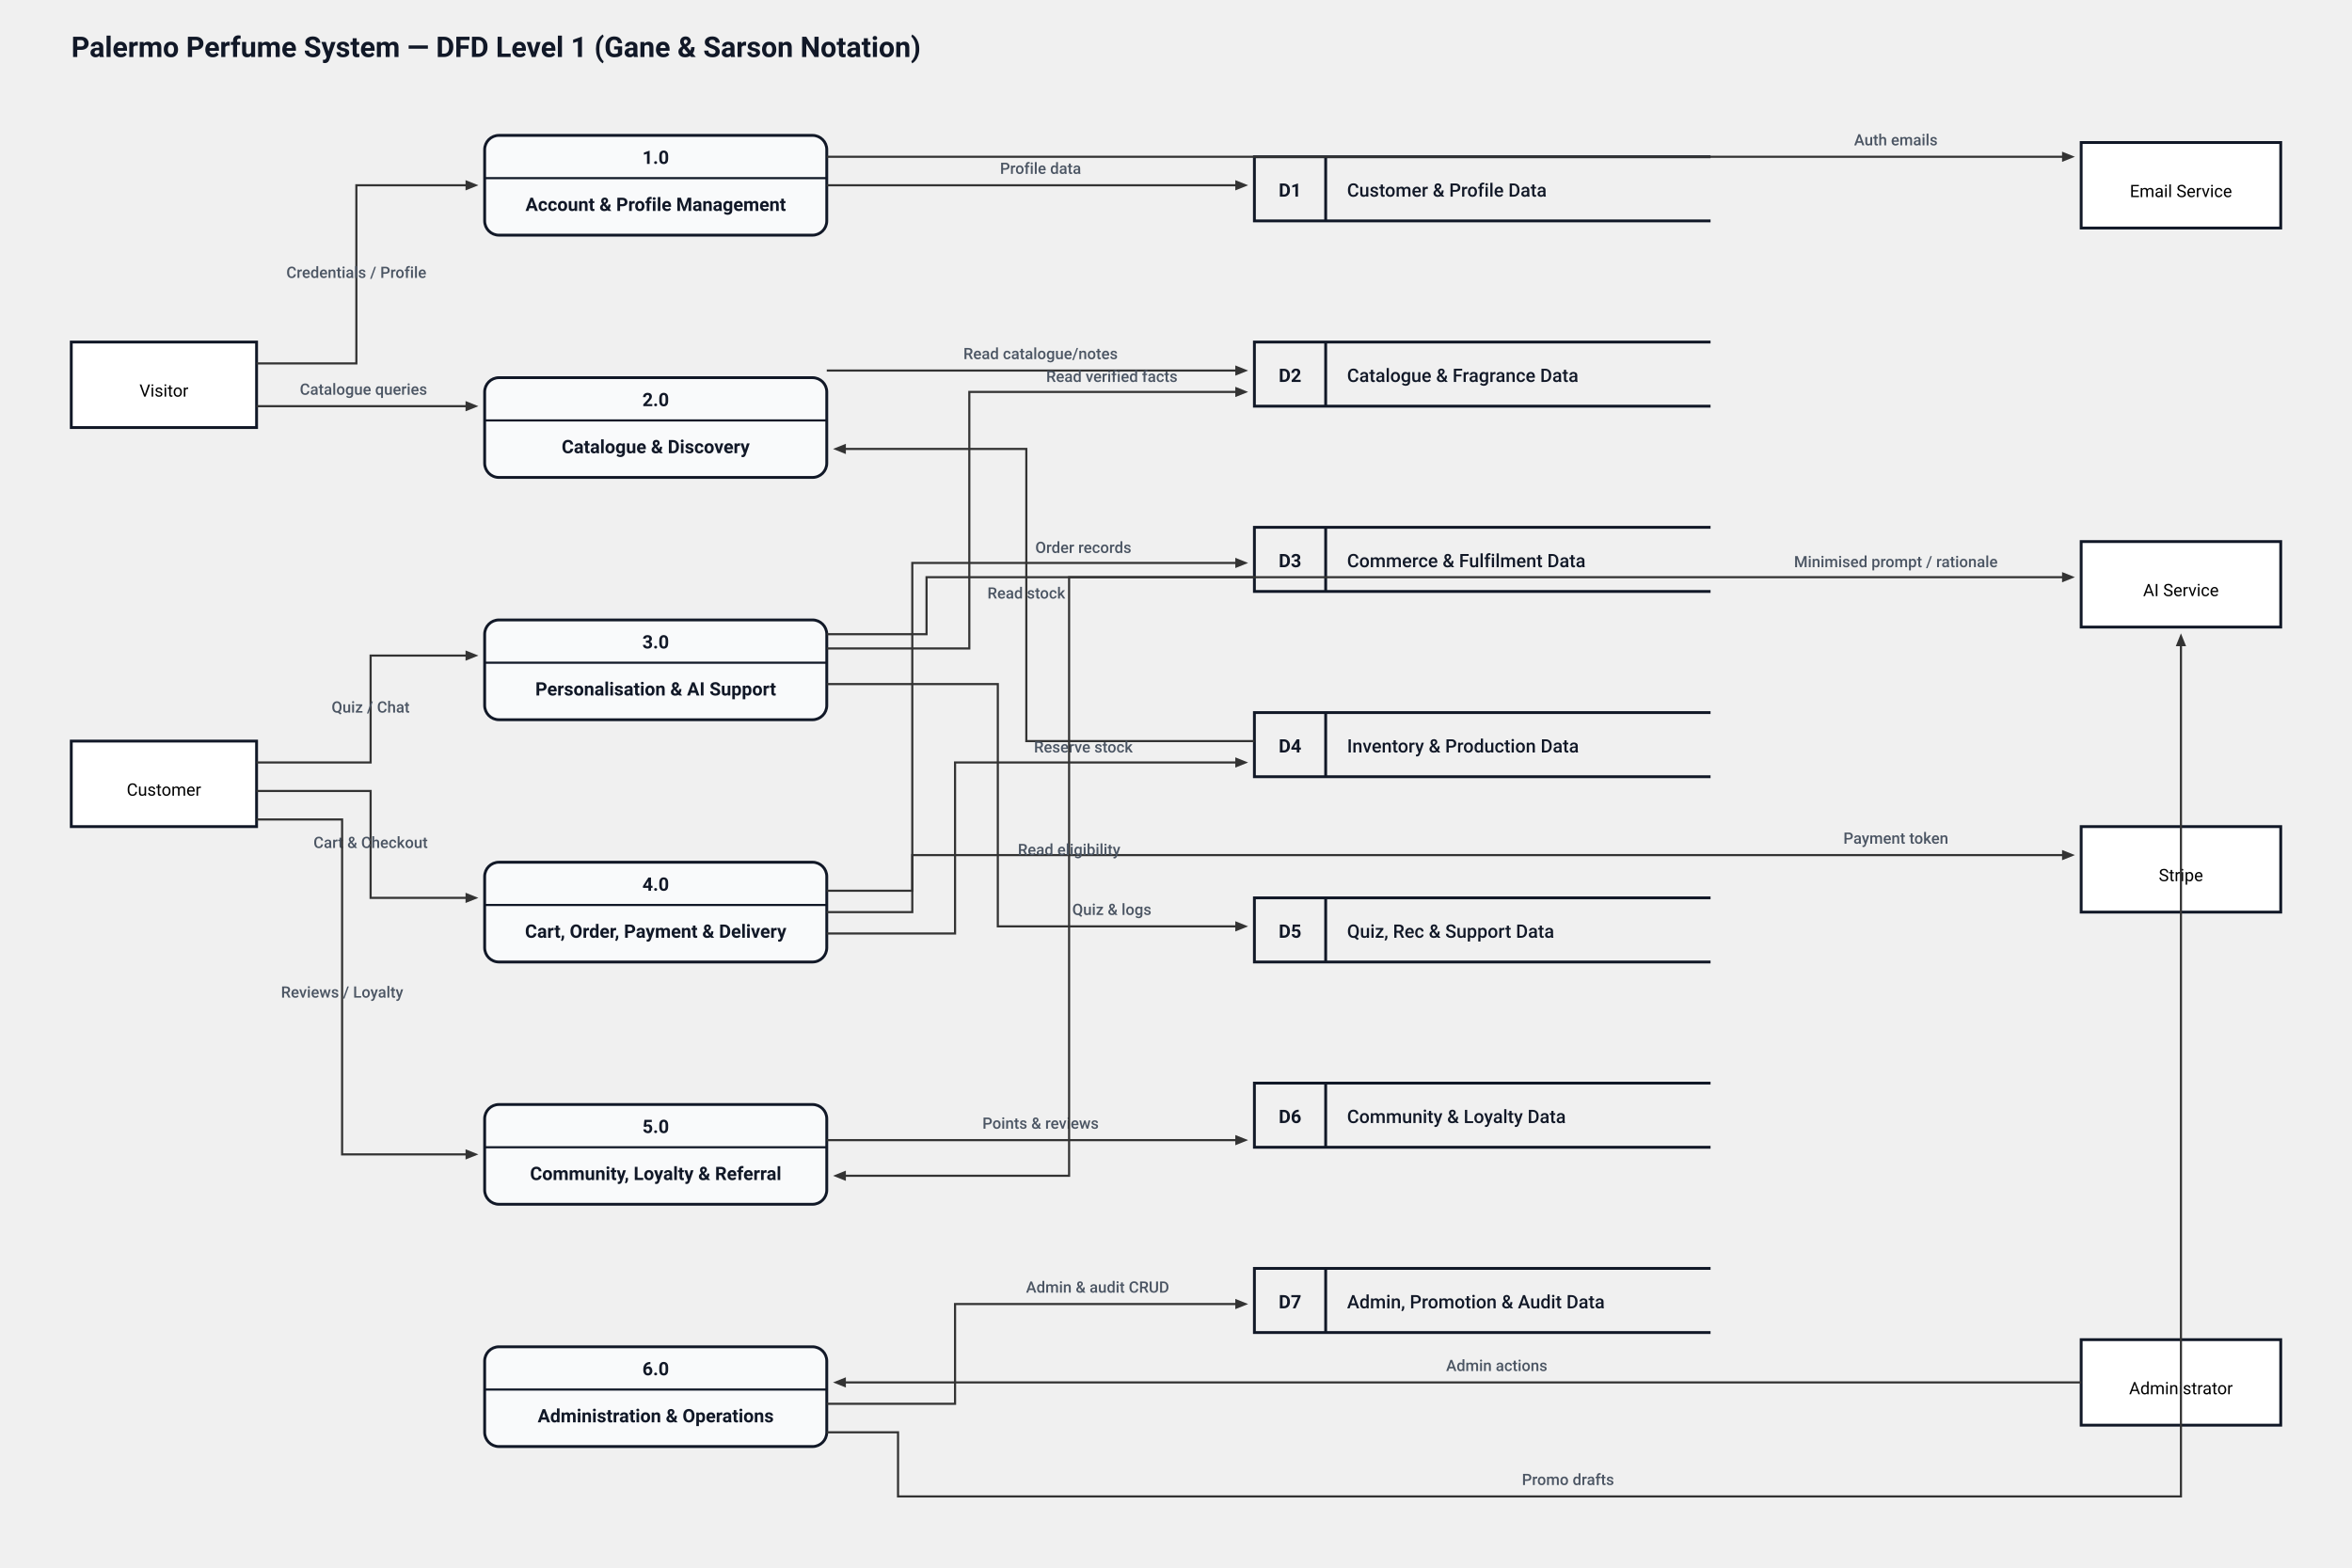
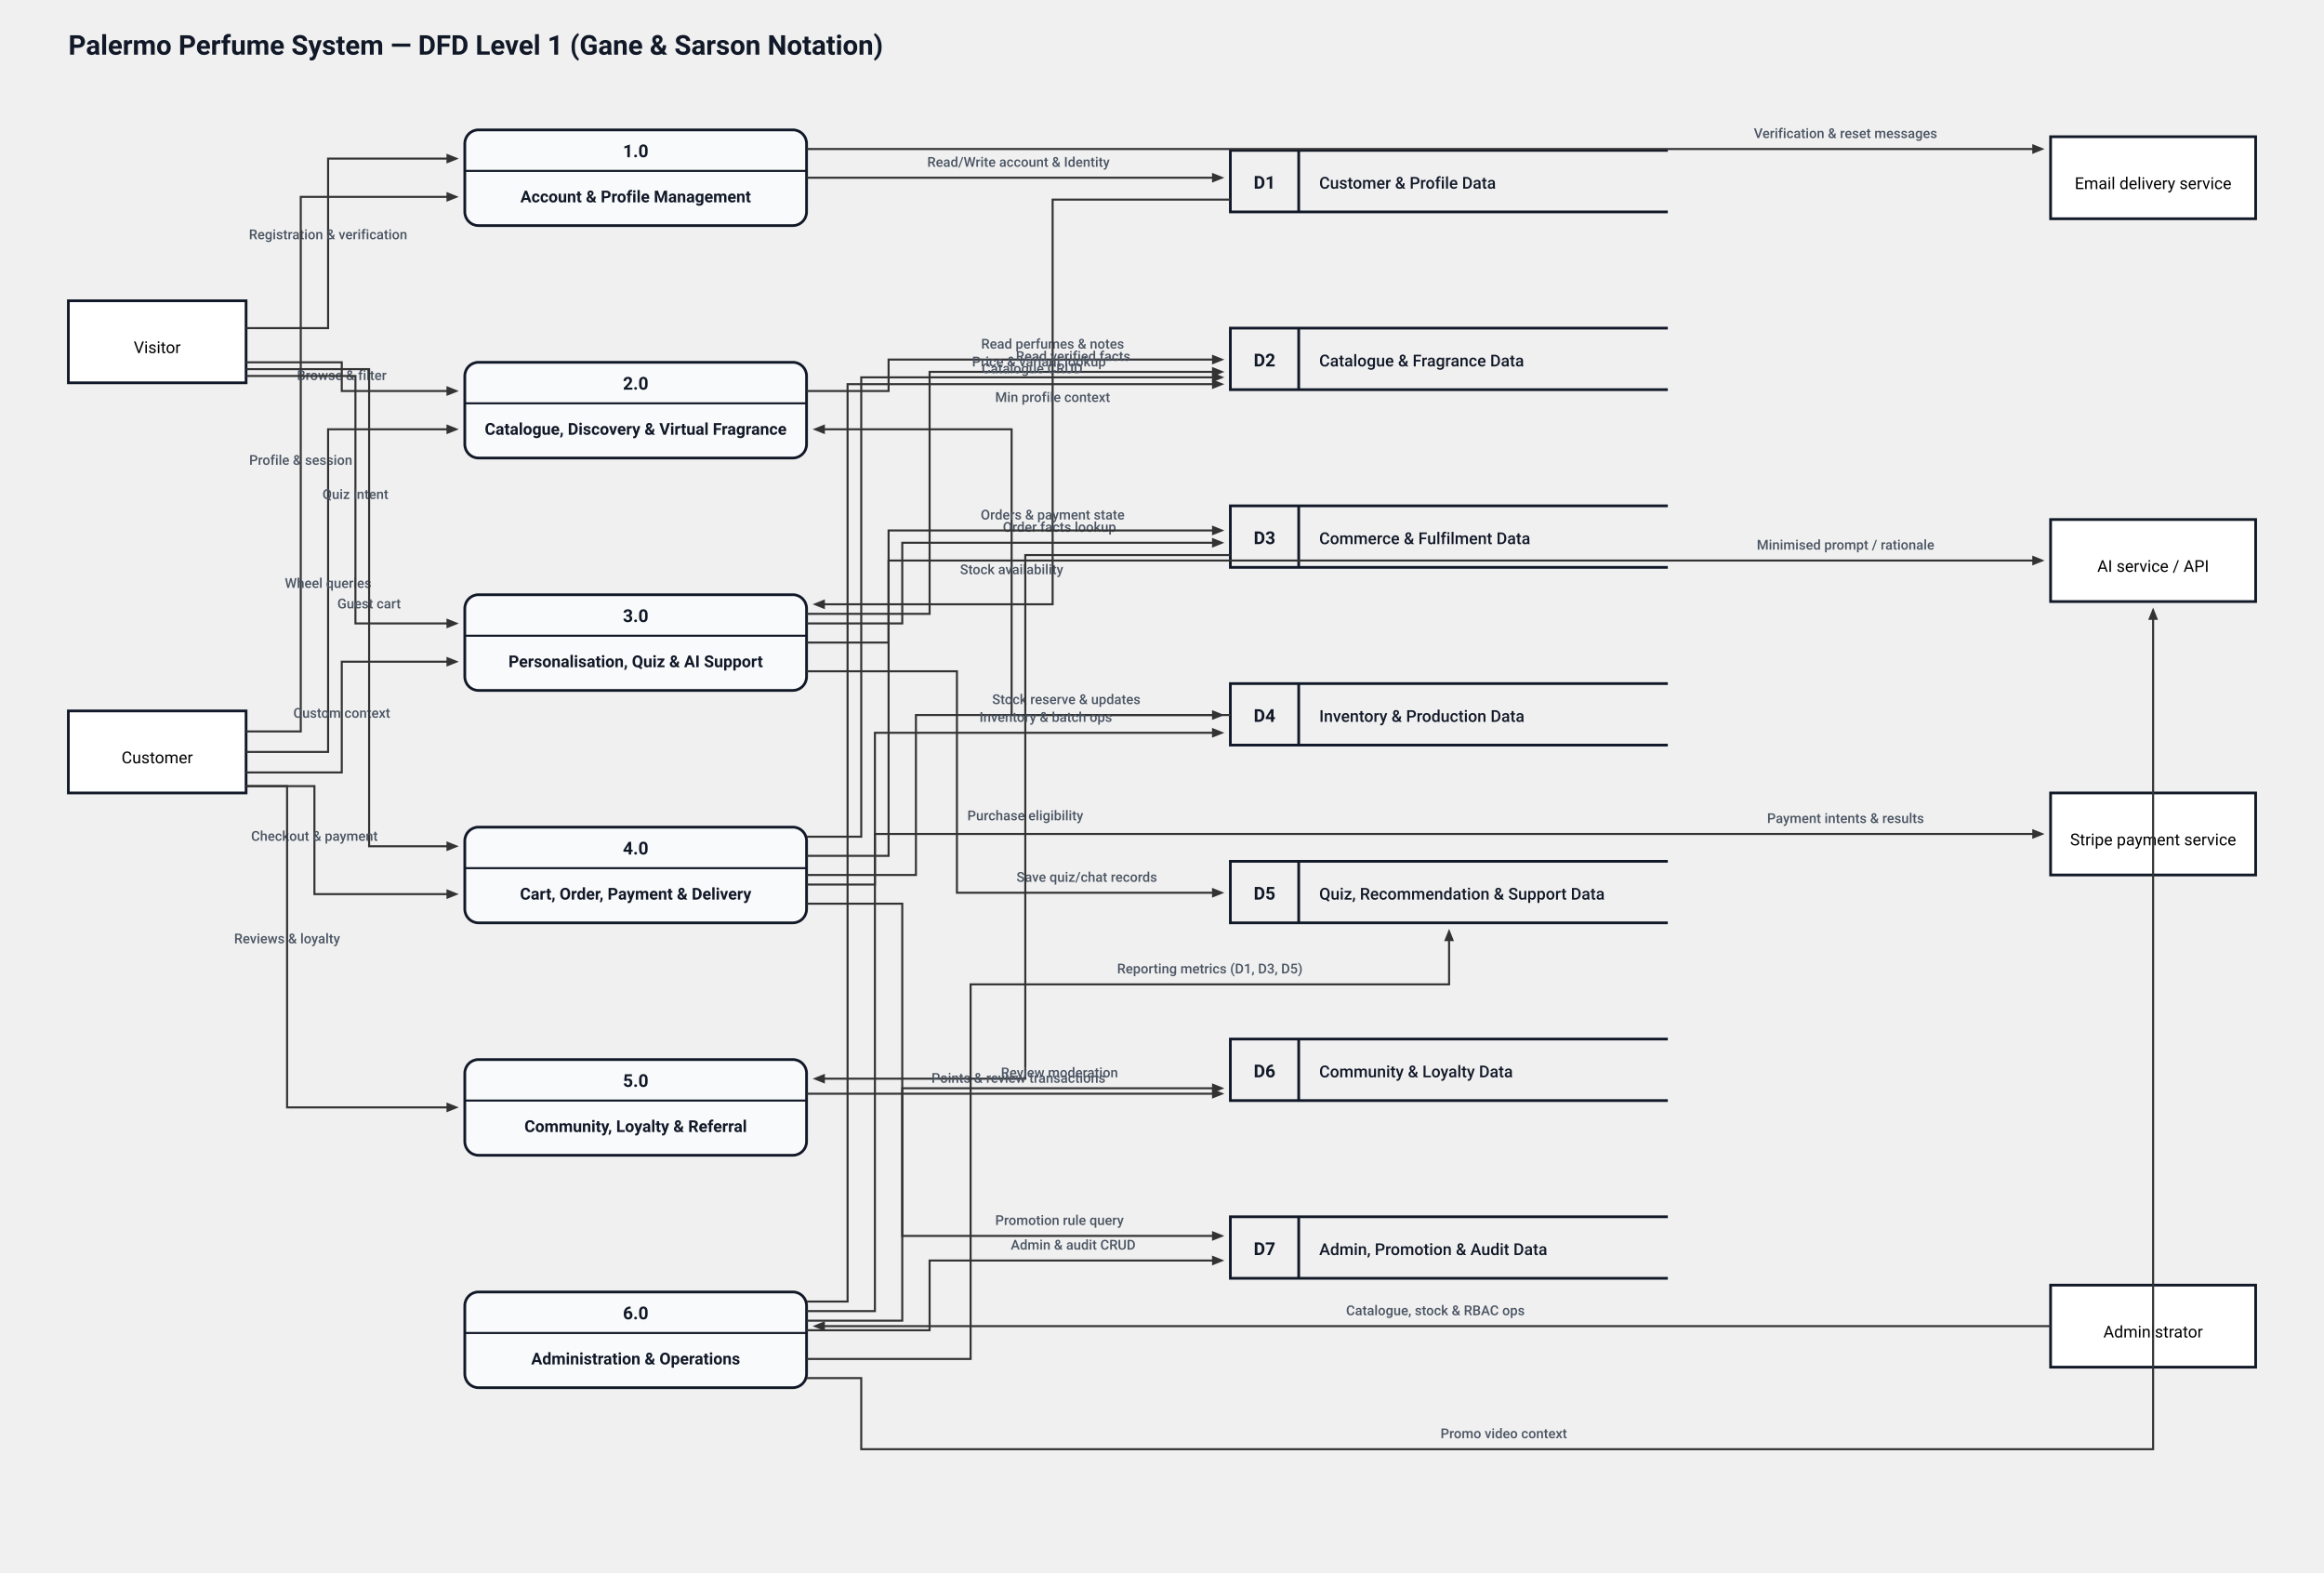
- <svg xmlns="http://www.w3.org/2000/svg" viewBox="0 0 1650 1100" width="100%" height="100%" style="background-color: #ffffff; font-family: -apple-system, BlinkMacSystemFont, 'Segoe UI', Roboto, Helvetica, Arial, sans-serif;">
+ <svg xmlns="http://www.w3.org/2000/svg" viewBox="0 0 1700 1150" width="100%" height="100%" style="background-color: #ffffff; font-family: -apple-system, BlinkMacSystemFont, 'Segoe UI', Roboto, Helvetica, Arial, sans-serif;">
  <defs>
    <marker id="arrow" viewBox="0 0 10 10" refX="6" refY="5" markerWidth="6" markerHeight="6" orient="auto-start-reverse">
      <path d="M 0 1 L 10 5 L 0 9 z" fill="#333333" />
    </marker>
    <style>
      .entity { fill: #ffffff; stroke: #111827; stroke-width: 2; font-weight: bold; font-size: 14px; }
      .process-bg { fill: #f9fafb; stroke: #111827; stroke-width: 2; rx: 10; ry: 10; }
      .process-line { stroke: #111827; stroke-width: 1.5; }
      .process-num { font-size: 13px; font-weight: bold; fill: #111827; }
-       .process-title { font-size: 13px; font-weight: 600; fill: #111827; }
+       .process-title { font-size: 12px; font-weight: 600; fill: #111827; }
      .datastore-line { stroke: #111827; stroke-width: 2; fill: none; }
      .datastore-id { font-weight: bold; font-size: 13px; fill: #111827; }
-       .datastore-name { font-size: 13px; font-weight: 500; fill: #111827; }
+       .datastore-name { font-size: 12px; font-weight: 500; fill: #111827; }
      .flow-line { stroke: #333333; stroke-width: 1.5; fill: none; marker-end: url(#arrow); }
-       .flow-text { font-size: 11px; fill: #4b5563; font-weight: 500; text-anchor: middle; }
+       .flow-text { font-size: 10px; fill: #4b5563; font-weight: 500; text-anchor: middle; }
    </style>
  </defs>
  <text x="50" y="40" font-size="20" font-weight="bold" fill="#111827">Palermo Perfume System — DFD Level 1 (Gane &amp; Sarson Notation)</text>
-   <g id="entities-left">
-     <rect x="50" y="240" width="130" height="60" class="entity" />
-     <text x="115" y="275" text-anchor="middle" dominant-baseline="middle">Visitor</text>
+   <g id="entities">
+     <rect x="50" y="220" width="130" height="60" class="entity" />
+     <text x="115" y="255" text-anchor="middle" dominant-baseline="middle">Visitor</text>
    <rect x="50" y="520" width="130" height="60" class="entity" />
    <text x="115" y="555" text-anchor="middle" dominant-baseline="middle">Customer</text>
-   </g>
-   <g id="entities-right">
-     <rect x="1460" y="100" width="140" height="60" class="entity" />
-     <text x="1530" y="135" text-anchor="middle" dominant-baseline="middle">Email Service</text>
-     <rect x="1460" y="380" width="140" height="60" class="entity" />
-     <text x="1530" y="415" text-anchor="middle" dominant-baseline="middle">AI Service</text>
-     <rect x="1460" y="580" width="140" height="60" class="entity" />
-     <text x="1530" y="615" text-anchor="middle" dominant-baseline="middle">Stripe</text>
-     <rect x="1460" y="940" width="140" height="60" class="entity" />
-     <text x="1530" y="975" text-anchor="middle" dominant-baseline="middle">Administrator</text>
+     <rect x="1500" y="100" width="150" height="60" class="entity" />
+     <text x="1575" y="135" text-anchor="middle" dominant-baseline="middle">Email delivery service</text>
+     <rect x="1500" y="380" width="150" height="60" class="entity" />
+     <text x="1575" y="415" text-anchor="middle" dominant-baseline="middle">AI service / API</text>
+     <rect x="1500" y="580" width="150" height="60" class="entity" />
+     <text x="1575" y="615" text-anchor="middle" dominant-baseline="middle">Stripe payment service</text>
+     <rect x="1500" y="940" width="150" height="60" class="entity" />
+     <text x="1575" y="975" text-anchor="middle" dominant-baseline="middle">Administrator</text>
  </g>
  <g id="processes">
-     <rect x="340" y="95" width="240" height="70" class="process-bg" />
-     <line x1="340" y1="125" x2="580" y2="125" class="process-line" />
-     <text x="460" y="115" text-anchor="middle" class="process-num">1.0</text>
-     <text x="460" y="148" text-anchor="middle" class="process-title">Account &amp; Profile Management</text>
-     <rect x="340" y="265" width="240" height="70" class="process-bg" />
-     <line x1="340" y1="295" x2="580" y2="295" class="process-line" />
-     <text x="460" y="285" text-anchor="middle" class="process-num">2.0</text>
-     <text x="460" y="318" text-anchor="middle" class="process-title">Catalogue &amp; Discovery</text>
-     <rect x="340" y="435" width="240" height="70" class="process-bg" />
-     <line x1="340" y1="465" x2="580" y2="465" class="process-line" />
-     <text x="460" y="455" text-anchor="middle" class="process-num">3.0</text>
-     <text x="460" y="488" text-anchor="middle" class="process-title">Personalisation &amp; AI Support</text>
-     <rect x="340" y="605" width="240" height="70" class="process-bg" />
-     <line x1="340" y1="635" x2="580" y2="635" class="process-line" />
-     <text x="460" y="625" text-anchor="middle" class="process-num">4.0</text>
-     <text x="460" y="658" text-anchor="middle" class="process-title">Cart, Order, Payment &amp; Delivery</text>
-     <rect x="340" y="775" width="240" height="70" class="process-bg" />
-     <line x1="340" y1="805" x2="580" y2="805" class="process-line" />
-     <text x="460" y="795" text-anchor="middle" class="process-num">5.0</text>
-     <text x="460" y="828" text-anchor="middle" class="process-title">Community, Loyalty &amp; Referral</text>
-     <rect x="340" y="945" width="240" height="70" class="process-bg" />
-     <line x1="340" y1="975" x2="580" y2="975" class="process-line" />
-     <text x="460" y="965" text-anchor="middle" class="process-num">6.0</text>
-     <text x="460" y="998" text-anchor="middle" class="process-title">Administration &amp; Operations</text>
+     <rect x="340" y="95" width="250" height="70" class="process-bg" />
+     <line x1="340" y1="125" x2="590" y2="125" class="process-line" />
+     <text x="465" y="115" text-anchor="middle" class="process-num">1.0</text>
+     <text x="465" y="148" text-anchor="middle" class="process-title">Account &amp; Profile Management</text>
+     <rect x="340" y="265" width="250" height="70" class="process-bg" />
+     <line x1="340" y1="295" x2="590" y2="295" class="process-line" />
+     <text x="465" y="285" text-anchor="middle" class="process-num">2.0</text>
+     <text x="465" y="318" text-anchor="middle" class="process-title">Catalogue, Discovery &amp; Virtual Fragrance</text>
+     <rect x="340" y="435" width="250" height="70" class="process-bg" />
+     <line x1="340" y1="465" x2="590" y2="465" class="process-line" />
+     <text x="465" y="455" text-anchor="middle" class="process-num">3.0</text>
+     <text x="465" y="488" text-anchor="middle" class="process-title">Personalisation, Quiz &amp; AI Support</text>
+     <rect x="340" y="605" width="250" height="70" class="process-bg" />
+     <line x1="340" y1="635" x2="590" y2="635" class="process-line" />
+     <text x="465" y="625" text-anchor="middle" class="process-num">4.0</text>
+     <text x="465" y="658" text-anchor="middle" class="process-title">Cart, Order, Payment &amp; Delivery</text>
+     <rect x="340" y="775" width="250" height="70" class="process-bg" />
+     <line x1="340" y1="805" x2="590" y2="805" class="process-line" />
+     <text x="465" y="795" text-anchor="middle" class="process-num">5.0</text>
+     <text x="465" y="828" text-anchor="middle" class="process-title">Community, Loyalty &amp; Referral</text>
+     <rect x="340" y="945" width="250" height="70" class="process-bg" />
+     <line x1="340" y1="975" x2="590" y2="975" class="process-line" />
+     <text x="465" y="965" text-anchor="middle" class="process-num">6.0</text>
+     <text x="465" y="998" text-anchor="middle" class="process-title">Administration &amp; Operations</text>
  </g>
  <g id="datastores">
-     <path d="M 1200 110 L 880 110 L 880 155 L 1200 155" class="datastore-line" />
-     <line x1="930" y1="110" x2="930" y2="155" class="datastore-line" />
-     <text x="905" y="138" text-anchor="middle" class="datastore-id">D1</text>
-     <text x="945" y="138" class="datastore-name">Customer &amp; Profile Data</text>
-     <path d="M 1200 240 L 880 240 L 880 285 L 1200 285" class="datastore-line" />
-     <line x1="930" y1="240" x2="930" y2="285" class="datastore-line" />
-     <text x="905" y="268" text-anchor="middle" class="datastore-id">D2</text>
-     <text x="945" y="268" class="datastore-name">Catalogue &amp; Fragrance Data</text>
-     <path d="M 1200 370 L 880 370 L 880 415 L 1200 415" class="datastore-line" />
-     <line x1="930" y1="370" x2="930" y2="415" class="datastore-line" />
-     <text x="905" y="398" text-anchor="middle" class="datastore-id">D3</text>
-     <text x="945" y="398" class="datastore-name">Commerce &amp; Fulfilment Data</text>
-     <path d="M 1200 500 L 880 500 L 880 545 L 1200 545" class="datastore-line" />
-     <line x1="930" y1="500" x2="930" y2="545" class="datastore-line" />
-     <text x="905" y="528" text-anchor="middle" class="datastore-id">D4</text>
-     <text x="945" y="528" class="datastore-name">Inventory &amp; Production Data</text>
-     <path d="M 1200 630 L 880 630 L 880 675 L 1200 675" class="datastore-line" />
-     <line x1="930" y1="630" x2="930" y2="675" class="datastore-line" />
-     <text x="905" y="658" text-anchor="middle" class="datastore-id">D5</text>
-     <text x="945" y="658" class="datastore-name">Quiz, Rec &amp; Support Data</text>
-     <path d="M 1200 760 L 880 760 L 880 805 L 1200 805" class="datastore-line" />
-     <line x1="930" y1="760" x2="930" y2="805" class="datastore-line" />
-     <text x="905" y="788" text-anchor="middle" class="datastore-id">D6</text>
-     <text x="945" y="788" class="datastore-name">Community &amp; Loyalty Data</text>
-     <path d="M 1200 890 L 880 890 L 880 935 L 1200 935" class="datastore-line" />
-     <line x1="930" y1="890" x2="930" y2="935" class="datastore-line" />
-     <text x="905" y="918" text-anchor="middle" class="datastore-id">D7</text>
-     <text x="945" y="918" class="datastore-name">Admin, Promotion &amp; Audit Data</text>
+     <path d="M 1220 110 L 900 110 L 900 155 L 1220 155" class="datastore-line" />
+     <line x1="950" y1="110" x2="950" y2="155" class="datastore-line" />
+     <text x="925" y="138" text-anchor="middle" class="datastore-id">D1</text>
+     <text x="965" y="138" class="datastore-name">Customer &amp; Profile Data</text>
+     <path d="M 1220 240 L 900 240 L 900 285 L 1220 285" class="datastore-line" />
+     <line x1="950" y1="240" x2="950" y2="285" class="datastore-line" />
+     <text x="925" y="268" text-anchor="middle" class="datastore-id">D2</text>
+     <text x="965" y="268" class="datastore-name">Catalogue &amp; Fragrance Data</text>
+     <path d="M 1220 370 L 900 370 L 900 415 L 1220 415" class="datastore-line" />
+     <line x1="950" y1="370" x2="950" y2="415" class="datastore-line" />
+     <text x="925" y="398" text-anchor="middle" class="datastore-id">D3</text>
+     <text x="965" y="398" class="datastore-name">Commerce &amp; Fulfilment Data</text>
+     <path d="M 1220 500 L 900 500 L 900 545 L 1220 545" class="datastore-line" />
+     <line x1="950" y1="500" x2="950" y2="545" class="datastore-line" />
+     <text x="925" y="528" text-anchor="middle" class="datastore-id">D4</text>
+     <text x="965" y="528" class="datastore-name">Inventory &amp; Production Data</text>
+     <path d="M 1220 630 L 900 630 L 900 675 L 1220 675" class="datastore-line" />
+     <line x1="950" y1="630" x2="950" y2="675" class="datastore-line" />
+     <text x="925" y="658" text-anchor="middle" class="datastore-id">D5</text>
+     <text x="965" y="658" class="datastore-name">Quiz, Recommendation &amp; Support Data</text>
+     <path d="M 1220 760 L 900 760 L 900 805 L 1220 805" class="datastore-line" />
+     <line x1="950" y1="760" x2="950" y2="805" class="datastore-line" />
+     <text x="925" y="788" text-anchor="middle" class="datastore-id">D6</text>
+     <text x="965" y="788" class="datastore-name">Community &amp; Loyalty Data</text>
+     <path d="M 1220 890 L 900 890 L 900 935 L 1220 935" class="datastore-line" />
+     <line x1="950" y1="890" x2="950" y2="935" class="datastore-line" />
+     <text x="925" y="918" text-anchor="middle" class="datastore-id">D7</text>
+     <text x="965" y="918" class="datastore-name">Admin, Promotion &amp; Audit Data</text>
  </g>
  <g id="connectors">
-     <path d="M 180 255 L 250 255 L 250 130 L 332 130" class="flow-line" />
-     <text x="250" y="195" class="flow-text">Credentials / Profile</text>
-     <path d="M 580 130 L 872 130" class="flow-line" />
-     <text x="730" y="122" class="flow-text">Profile data</text>
-     <path d="M 580 110 L 1452 110" class="flow-line" />
-     <text x="1330" y="102" class="flow-text">Auth emails</text>
-     <path d="M 180 285 L 332 285" class="flow-line" />
-     <text x="255" y="277" class="flow-text">Catalogue queries</text>
-     <path d="M 580 260 L 872 260" class="flow-line" />
-     <text x="730" y="252" class="flow-text">Read catalogue/notes</text>
-     <path d="M 880 520 L 720 520 L 720 315 L 588 315" class="flow-line" />
-     <text x="720" y="420" class="flow-text">Read stock</text>
-     <path d="M 180 535 L 260 535 L 260 460 L 332 460" class="flow-line" />
-     <text x="260" y="500" class="flow-text">Quiz / Chat</text>
-     <path d="M 580 455 L 680 455 L 680 275 L 872 275" class="flow-line" />
-     <text x="780" y="268" class="flow-text">Read verified facts</text>
-     <path d="M 580 480 L 700 480 L 700 650 L 872 650" class="flow-line" />
-     <text x="780" y="642" class="flow-text">Quiz &amp; logs</text>
-     <path d="M 580 445 L 650 445 L 650 405 L 1452 405" class="flow-line" />
-     <text x="1330" y="398" class="flow-text">Minimised prompt / rationale</text>
-     <path d="M 180 555 L 260 555 L 260 630 L 332 630" class="flow-line" />
-     <text x="260" y="595" class="flow-text">Cart &amp; Checkout</text>
-     <path d="M 580 625 L 640 625 L 640 395 L 872 395" class="flow-line" />
-     <text x="760" y="388" class="flow-text">Order records</text>
-     <path d="M 580 655 L 670 655 L 670 535 L 872 535" class="flow-line" />
-     <text x="760" y="528" class="flow-text">Reserve stock</text>
-     <path d="M 580 640 L 640 640 L 640 600 L 1452 600" class="flow-line" />
-     <text x="1330" y="592" class="flow-text">Payment token</text>
-     <path d="M 180 575 L 240 575 L 240 810 L 332 810" class="flow-line" />
-     <text x="240" y="700" class="flow-text">Reviews / Loyalty</text>
-     <path d="M 580 800 L 872 800" class="flow-line" />
-     <text x="730" y="792" class="flow-text">Points &amp; reviews</text>
-     <path d="M 880 405 L 750 405 L 750 825 L 588 825" class="flow-line" />
-     <text x="750" y="600" class="flow-text">Read eligibility</text>
-     <path d="M 1460 970 L 588 970" class="flow-line" />
-     <text x="1050" y="962" class="flow-text">Admin actions</text>
-     <path d="M 580 985 L 670 985 L 670 915 L 872 915" class="flow-line" />
-     <text x="770" y="907" class="flow-text">Admin &amp; audit CRUD</text>
-     <path d="M 580 1005 L 630 1005 L 630 1050 L 1530 1050 L 1530 448" class="flow-line" />
-     <text x="1100" y="1042" class="flow-text">Promo drafts</text>
+     <path d="M 180 240 L 240 240 L 240 116 L 332 116" class="flow-line" />
+     <text x="240" y="175" class="flow-text">Registration &amp; verification</text>
+     <path d="M 180 535 L 220 535 L 220 144 L 332 144" class="flow-line" />
+     <text x="220" y="340" class="flow-text">Profile &amp; session</text>
+     <path d="M 590 130 L 892 130" class="flow-line" />
+     <text x="745" y="122" class="flow-text">Read/Write account &amp; Identity</text>
+     <path d="M 590 109 L 1492 109" class="flow-line" />
+     <text x="1350" y="101" class="flow-text">Verification &amp; reset messages</text>
+     <path d="M 180 265 L 250 265 L 250 286 L 332 286" class="flow-line" />
+     <text x="250" y="278" class="flow-text">Browse &amp; filter</text>
+     <path d="M 180 550 L 240 550 L 240 314 L 332 314" class="flow-line" />
+     <text x="240" y="430" class="flow-text">Wheel queries</text>
+     <path d="M 590 286 L 650 286 L 650 263 L 892 263" class="flow-line" />
+     <text x="770" y="255" class="flow-text">Read perfumes &amp; notes</text>
+     <path d="M 900 523 L 740 523 L 740 314 L 598 314" class="flow-line" />
+     <text x="740" y="420" class="flow-text">Stock availability</text>
+     <path d="M 180 275 L 260 275 L 260 456 L 332 456" class="flow-line" />
+     <text x="260" y="365" class="flow-text">Quiz intent</text>
+     <path d="M 180 565 L 250 565 L 250 484 L 332 484" class="flow-line" />
+     <text x="250" y="525" class="flow-text">Custom context</text>
+     <path d="M 900 146 L 770 146 L 770 442 L 598 442" class="flow-line" />
+     <text x="770" y="294" class="flow-text">Min profile context</text>
+     <path d="M 590 449 L 680 449 L 680 272 L 892 272" class="flow-line" />
+     <text x="785" y="264" class="flow-text">Read verified facts</text>
+     <path d="M 590 456 L 660 456 L 660 397 L 892 397" class="flow-line" />
+     <text x="775" y="389" class="flow-text">Order facts lookup</text>
+     <path d="M 590 491 L 700 491 L 700 653 L 892 653" class="flow-line" />
+     <text x="795" y="645" class="flow-text">Save quiz/chat records</text>
+     <path d="M 590 470 L 650 470 L 650 410 L 1492 410" class="flow-line" />
+     <text x="1350" y="402" class="flow-text">Minimised prompt / rationale</text>
+     <path d="M 180 270 L 270 270 L 270 619 L 332 619" class="flow-line" />
+     <text x="270" y="445" class="flow-text">Guest cart</text>
+     <path d="M 180 575 L 230 575 L 230 654 L 332 654" class="flow-line" />
+     <text x="230" y="615" class="flow-text">Checkout &amp; payment</text>
+     <path d="M 590 612 L 630 612 L 630 276 L 892 276" class="flow-line" />
+     <text x="760" y="268" class="flow-text">Price &amp; variant lookup</text>
+     <path d="M 590 626 L 650 626 L 650 388 L 892 388" class="flow-line" />
+     <text x="770" y="380" class="flow-text">Orders &amp; payment state</text>
+     <path d="M 590 640 L 670 640 L 670 523 L 892 523" class="flow-line" />
+     <text x="780" y="515" class="flow-text">Stock reserve &amp; updates</text>
+     <path d="M 590 661 L 660 661 L 660 904 L 892 904" class="flow-line" />
+     <text x="775" y="896" class="flow-text">Promotion rule query</text>
+     <path d="M 590 647 L 640 647 L 640 610 L 1492 610" class="flow-line" />
+     <text x="1350" y="602" class="flow-text">Payment intents &amp; results</text>
+     <path d="M 180 575 L 210 575 L 210 810 L 332 810" class="flow-line" />
+     <text x="210" y="690" class="flow-text">Reviews &amp; loyalty</text>
+     <path d="M 900 406 L 750 406 L 750 789 L 598 789" class="flow-line" />
+     <text x="750" y="600" class="flow-text">Purchase eligibility</text>
+     <path d="M 590 800 L 892 800" class="flow-line" />
+     <text x="745" y="792" class="flow-text">Points &amp; review transactions</text>
+     <path d="M 1500 970 L 598 970" class="flow-line" />
+     <text x="1050" y="962" class="flow-text">Catalogue, stock &amp; RBAC ops</text>
+     <path d="M 590 952 L 620 952 L 620 281 L 892 281" class="flow-line" />
+     <text x="755" y="273" class="flow-text">Catalogue CRUD</text>
+     <path d="M 590 959 L 640 959 L 640 536 L 892 536" class="flow-line" />
+     <text x="765" y="528" class="flow-text">Inventory &amp; batch ops</text>
+     <path d="M 590 966 L 660 966 L 660 796 L 892 796" class="flow-line" />
+     <text x="775" y="788" class="flow-text">Review moderation</text>
+     <path d="M 590 973 L 680 973 L 680 922 L 892 922" class="flow-line" />
+     <text x="785" y="914" class="flow-text">Admin &amp; audit CRUD</text>
+     <path d="M 590 994 L 710 994 L 710 720 L 1060 720 L 1060 683" class="flow-line" />
+     <text x="885" y="712" class="flow-text">Reporting metrics (D1, D3, D5)</text>
+     <path d="M 590 1008 L 630 1008 L 630 1060 L 1575 1060 L 1575 448" class="flow-line" />
+     <text x="1100" y="1052" class="flow-text">Promo video context</text>
  </g>
</svg>
